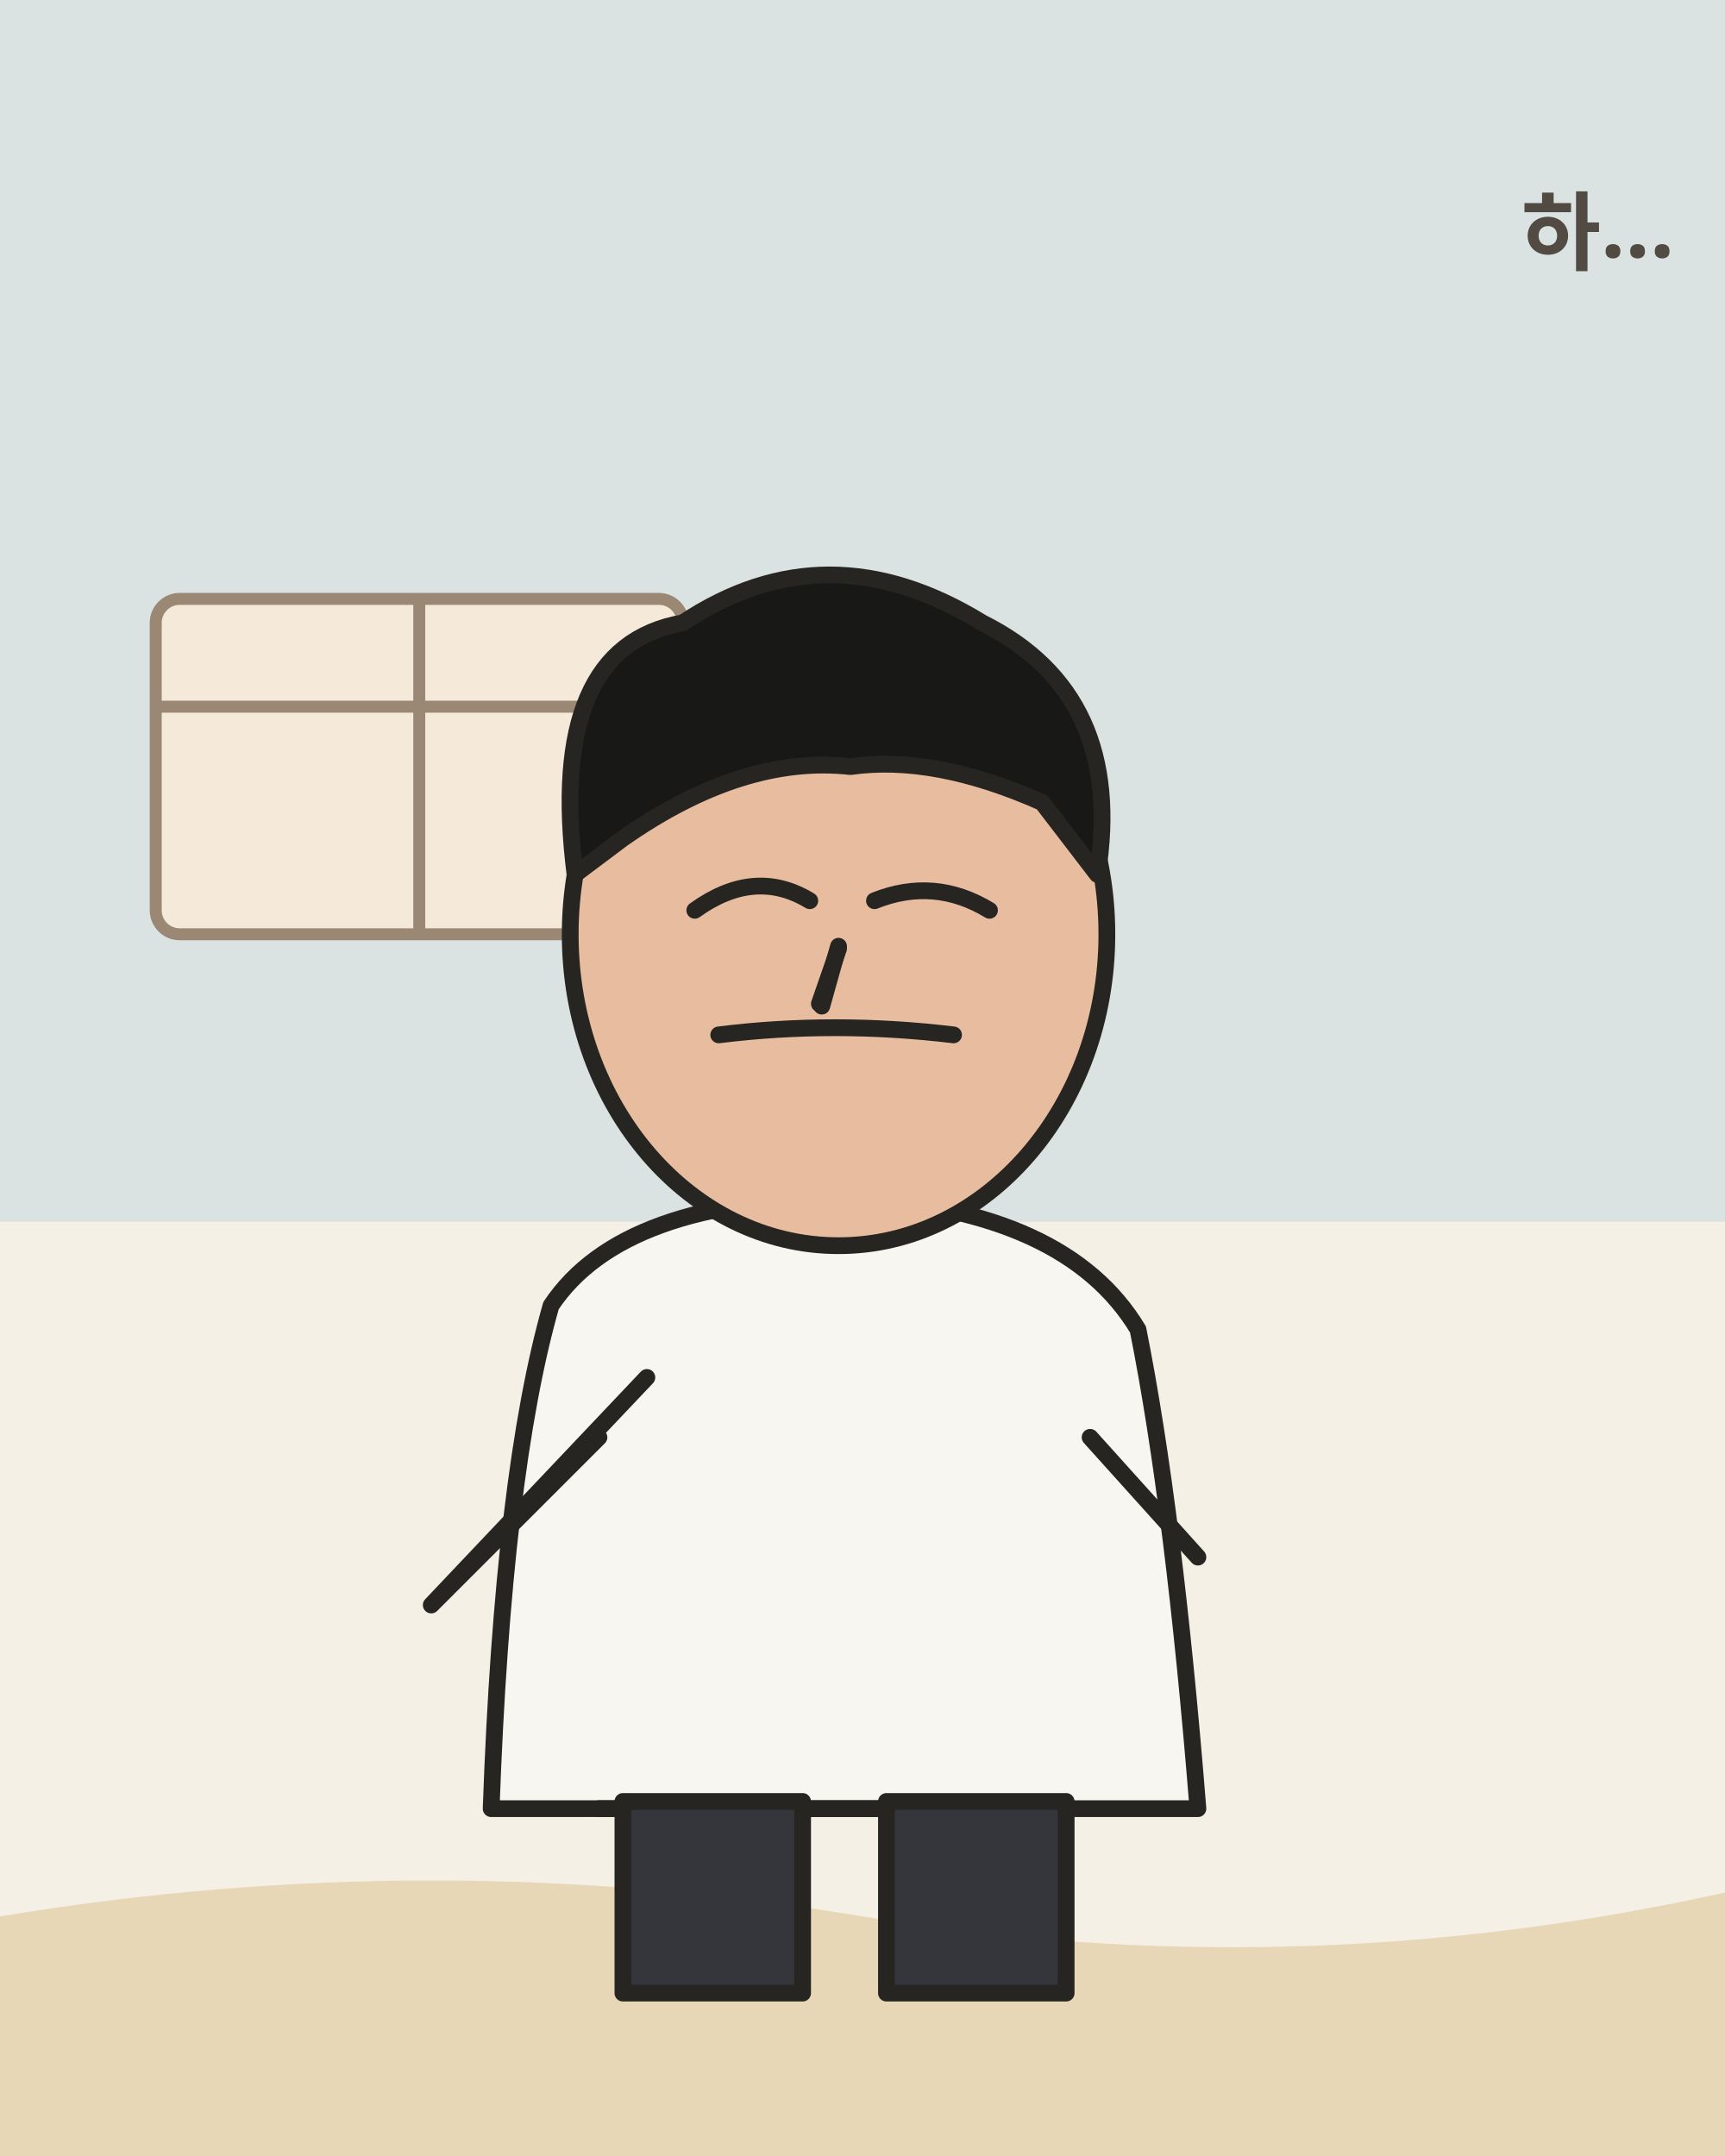
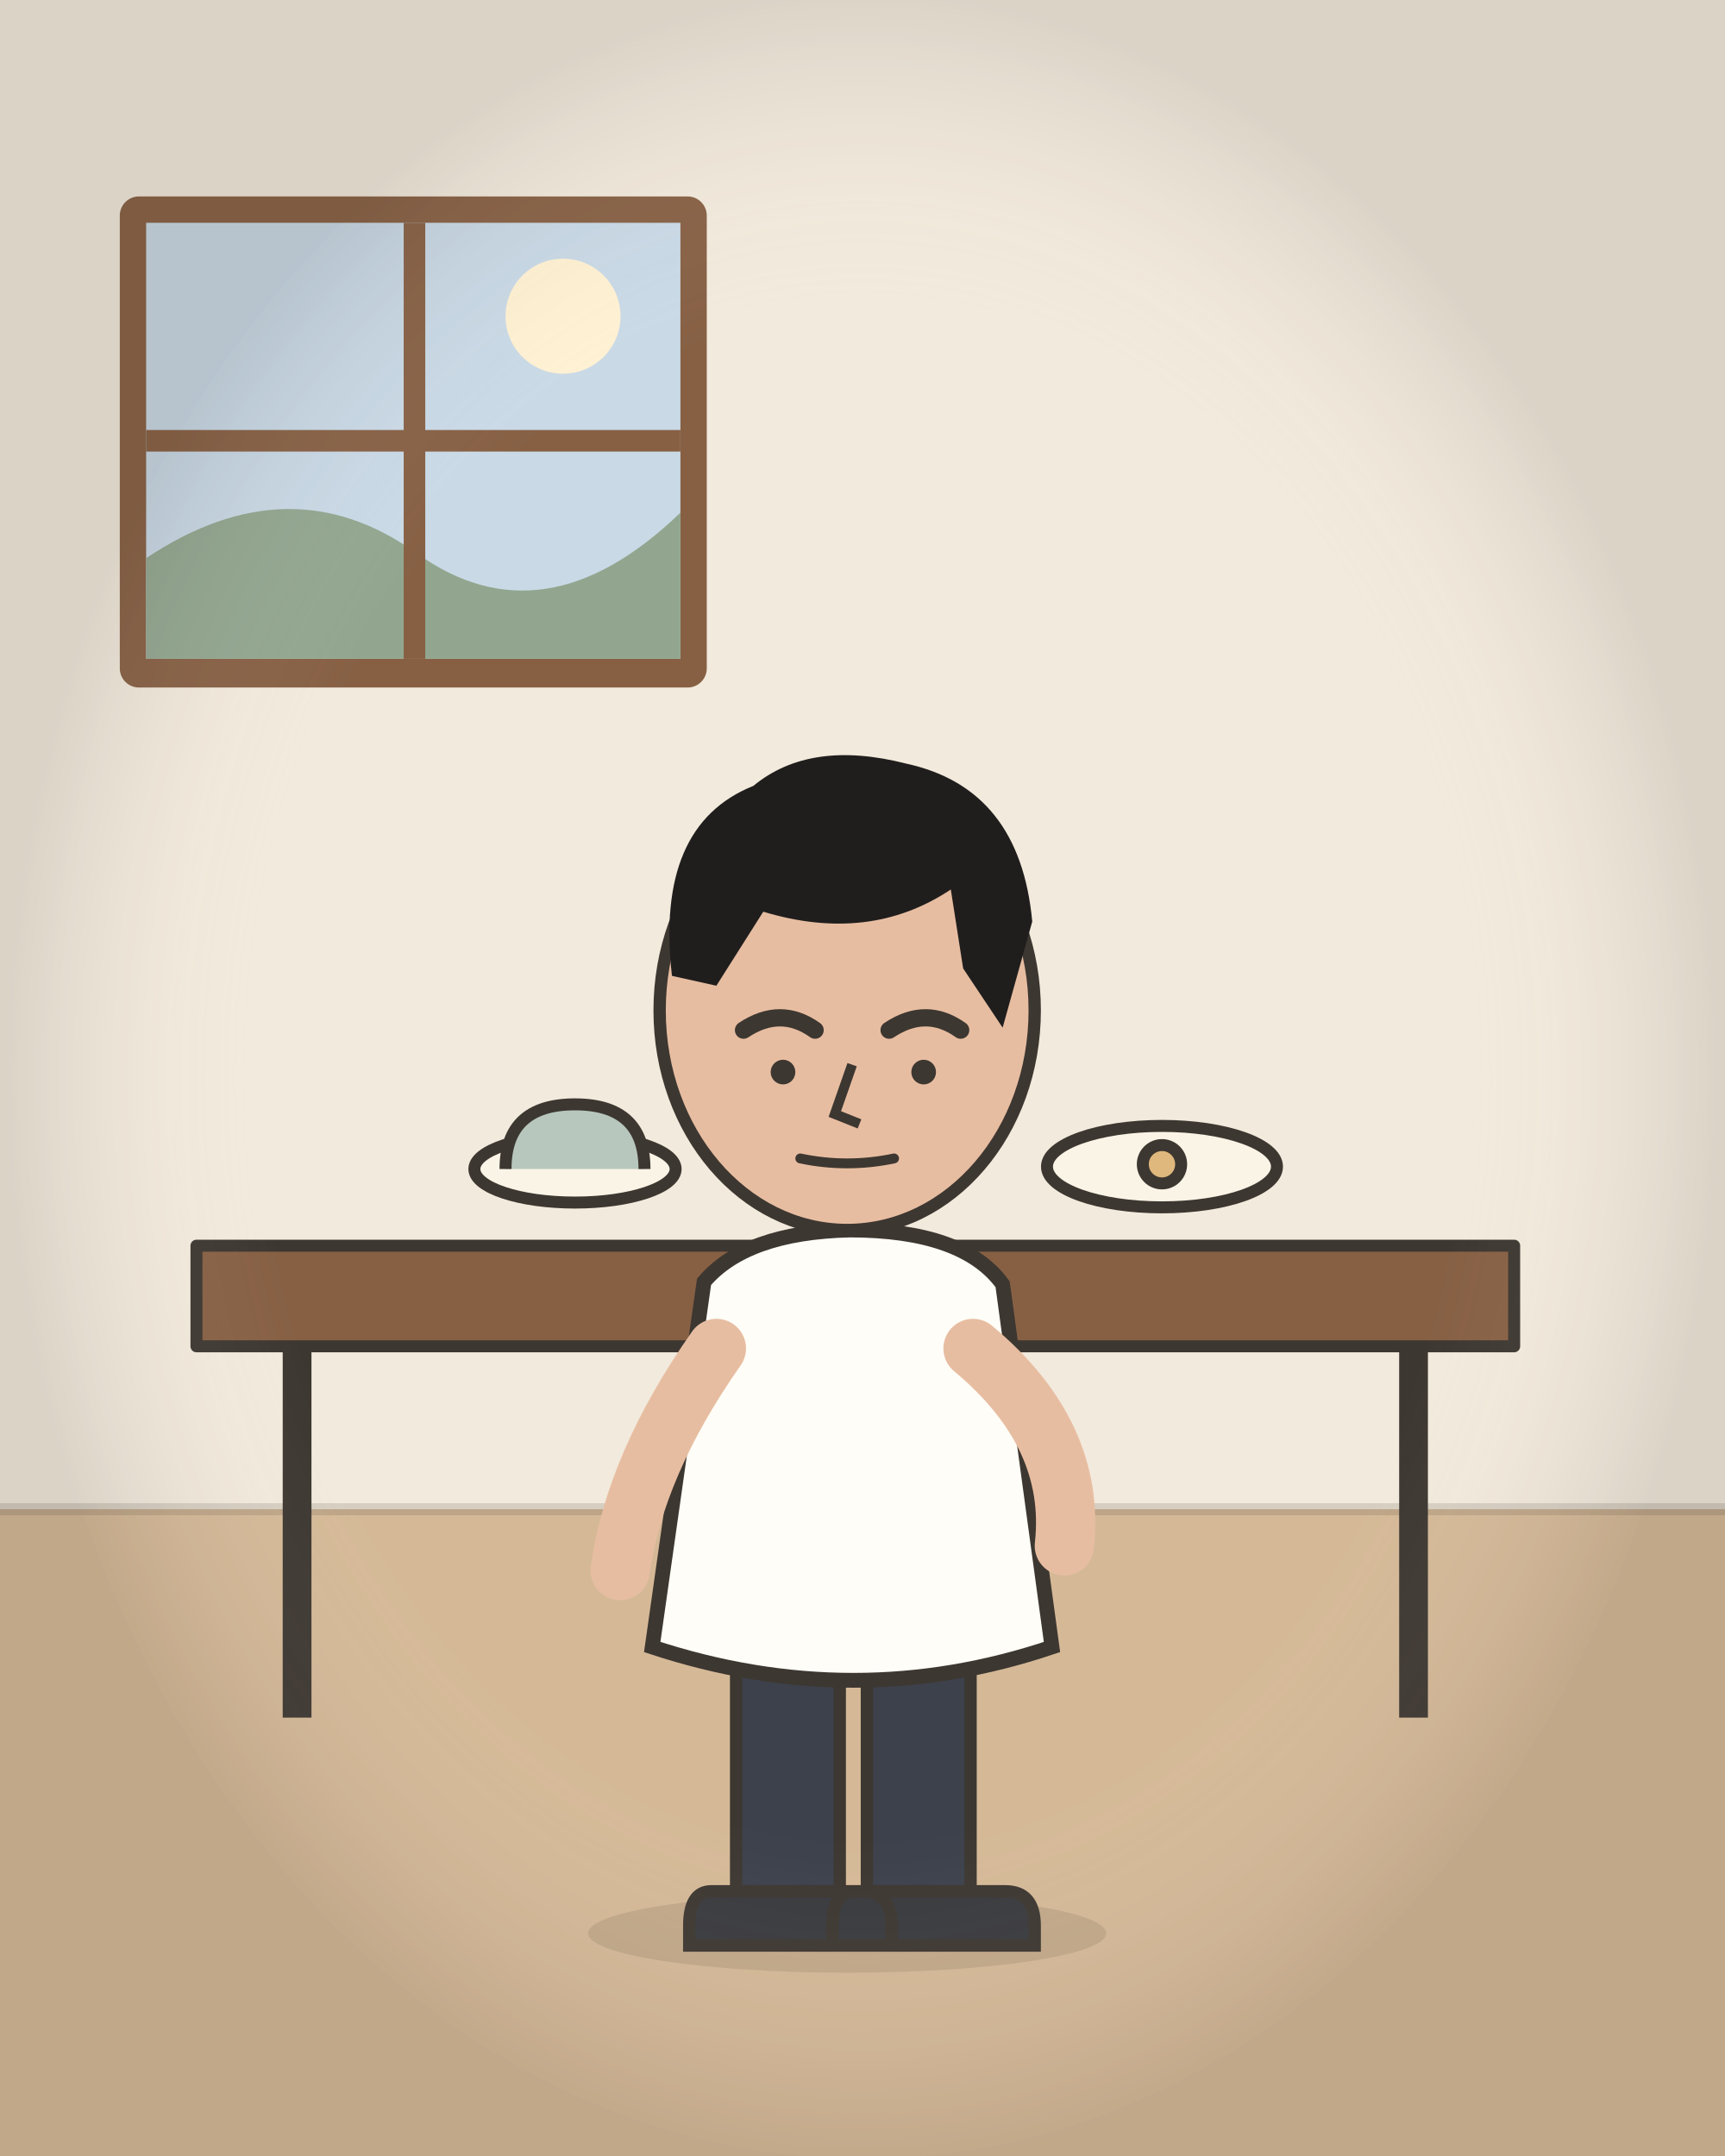
- <svg xmlns="http://www.w3.org/2000/svg" viewBox="0 0 720 900" role="img" aria-label="웹툰 장면">
-   <rect width="720" height="900" fill="#f4f0e6" />
-   <rect x="0" y="0" width="720" height="510" fill="#dbe3e2" />
-   <rect x="65" y="250" width="220" height="140" rx="10" fill="#f5ead9" stroke="#9b8874" stroke-width="5" />
-   <path d="M65 295h220M175 250v140" stroke="#9b8874" stroke-width="5" />
-   <path d="M0 800 Q180 770 360 800 T720 790V900H0Z" fill="#d9b77e" opacity=".45" />
-   <g stroke="#262522" stroke-width="7" stroke-linecap="round" stroke-linejoin="round">
-     <path d="M205 755 Q210 615 230 545 Q260 500 355 500 Q445 505 475 555 Q490 630 500 755Z" fill="#f7f6f1" />
-     <path d="M250 755h195" fill="none" />
-     <ellipse cx="350" cy="390" rx="112" ry="130" fill="#e8bc9e" />
-     <path d="M240 365 Q228 270 285 260 Q345 220 410 260 Q470 290 458 365 L435 335 Q390 315 355 320 Q310 315 260 350Z" fill="#181817" />
-     <path d="M290 380q25 -18 48 -4M365 376q25 -10 48 4M300 432q48 -6 98 0M350 395l-7 25" fill="none" />
-     <path d="M350 396l-8 23" fill="none" />
-     <path d="M250 600l-70 70 90-95M455 600l45 50" fill="none" />
-     <rect x="260" y="752" width="75" height="80" fill="#34363b" />
-     <rect x="370" y="752" width="75" height="80" fill="#34363b" />
+ <svg xmlns="http://www.w3.org/2000/svg" viewBox="0 0 720 900" role="img" aria-label="웹툰 장면 삽화">
+   <defs>
+     <linearGradient id="wall" x2="0" y2="1">
+       <stop stop-color="#f2eadc" />
+       <stop offset="1" stop-color="#d5b997" />
+     </linearGradient>
+     <linearGradient id="lamp" x2="1" y2="1">
+       <stop stop-color="#fff1d2" />
+       <stop offset="1" stop-color="#fff" stop-opacity="0" />
+     </linearGradient>
+     <radialGradient id="shade">
+       <stop offset=".7" stop-color="#fff" stop-opacity="0" />
+       <stop offset="1" stop-color="#3d3731" stop-opacity=".13" />
+     </radialGradient>
+   </defs>
+   <rect width="720" height="900" fill="url(#wall)" />
+   <rect width="720" height="900" fill="#f2eadc" />
+   <path d="M0 630h720v270H0z" fill="#d5b997" />
+   <g>
+     <rect x="50" y="82" width="245" height="205" rx="8" fill="#876044" />
+     <rect x="61" y="93" width="223" height="182" fill="#c9d9e6" />
+     <circle cx="235" cy="132" r="24" fill="#fff1d2" />
+     <path d="M61 233q60-40 113-2t110-17v61H61z" fill="#92a68f" />
+     <path d="M173 93v182M61 184h223" stroke="#876044" stroke-width="9" />
  </g>
-   <g font-family="sans-serif" font-weight="700" fill="#514b43">
-     <text x="635" y="110" font-size="36">하…</text>
+   <g stroke="#3d3731" stroke-width="5" stroke-linejoin="round">
+     <path d="M82 520h550v42H82z" fill="#876044" />
+     <path d="M124 562v155M590 562v155" stroke-width="12" />
+     <ellipse cx="240" cy="488" rx="42" ry="14" fill="#faf4e6" />
+     <path d="M211 488q0-27 29-27t29 27" fill="#b7c7bd" />
+     <ellipse cx="485" cy="487" rx="48" ry="17" fill="#faf4e6" />
+     <circle cx="485" cy="486" r="8" fill="#dfb87d" />
  </g>
+   <path d="M0 630h720" stroke="#3d3731" opacity=".16" stroke-width="5" />
+   <g transform="translate(230 292) scale(1.03)">
+     <ellipse cx="120" cy="500" rx="105" ry="16" fill="#473d34" opacity=".14" />
+     <path d="M75 385h42v114H75zM128 385h42v114h-42z" fill="#3c414b" stroke="#3d3731" stroke-width="5" />
+     <path d="M65 483h61q12 0 12 14v8H56v-8q0-14 9-14zM123 483h61q12 0 12 14v8h-82v-8q0-14 9-14z" fill="#393a3e" stroke="#3d3731" stroke-width="5" />
+     <path d="M62 236q17-20 59-21 46 0 62 22l20 147q-80 27-162 0z" fill="#fffdf7" stroke="#3d3731" stroke-width="6" />
+     <path d="M67 263Q34 310 28 353M171 263q42 35 37 80" fill="none" stroke="#e7bda1" stroke-width="24" stroke-linecap="round" />
+     <ellipse cx="120" cy="126" rx="76" ry="89" fill="#e7bda1" stroke="#3d3731" stroke-width="5" />
+     <path d="M49 112Q42 51 82 35q23-19 62-9 46 10 51 64l-12 43-16-24-5-32q-33 22-76 9l-19 30z" fill="#201e1d" />
+     <path d="M78 134q15-10 29 0M137 134q15-10 29 0" fill="none" stroke="#3d3731" stroke-width="7" stroke-linecap="round" />
+     <circle cx="94" cy="151" r="5" fill="#3d3731" />
+     <circle cx="151" cy="151" r="5" fill="#3d3731" />
+     <path d="M122 148l-7 20 10 4" fill="none" stroke="#3d3731" stroke-width="4" />
+     <path d="M101 186q19 4 38 0" fill="none" stroke="#3d3731" stroke-width="4" stroke-linecap="round" />
+   </g>
+   <rect width="720" height="900" fill="url(#shade)" />
</svg>
